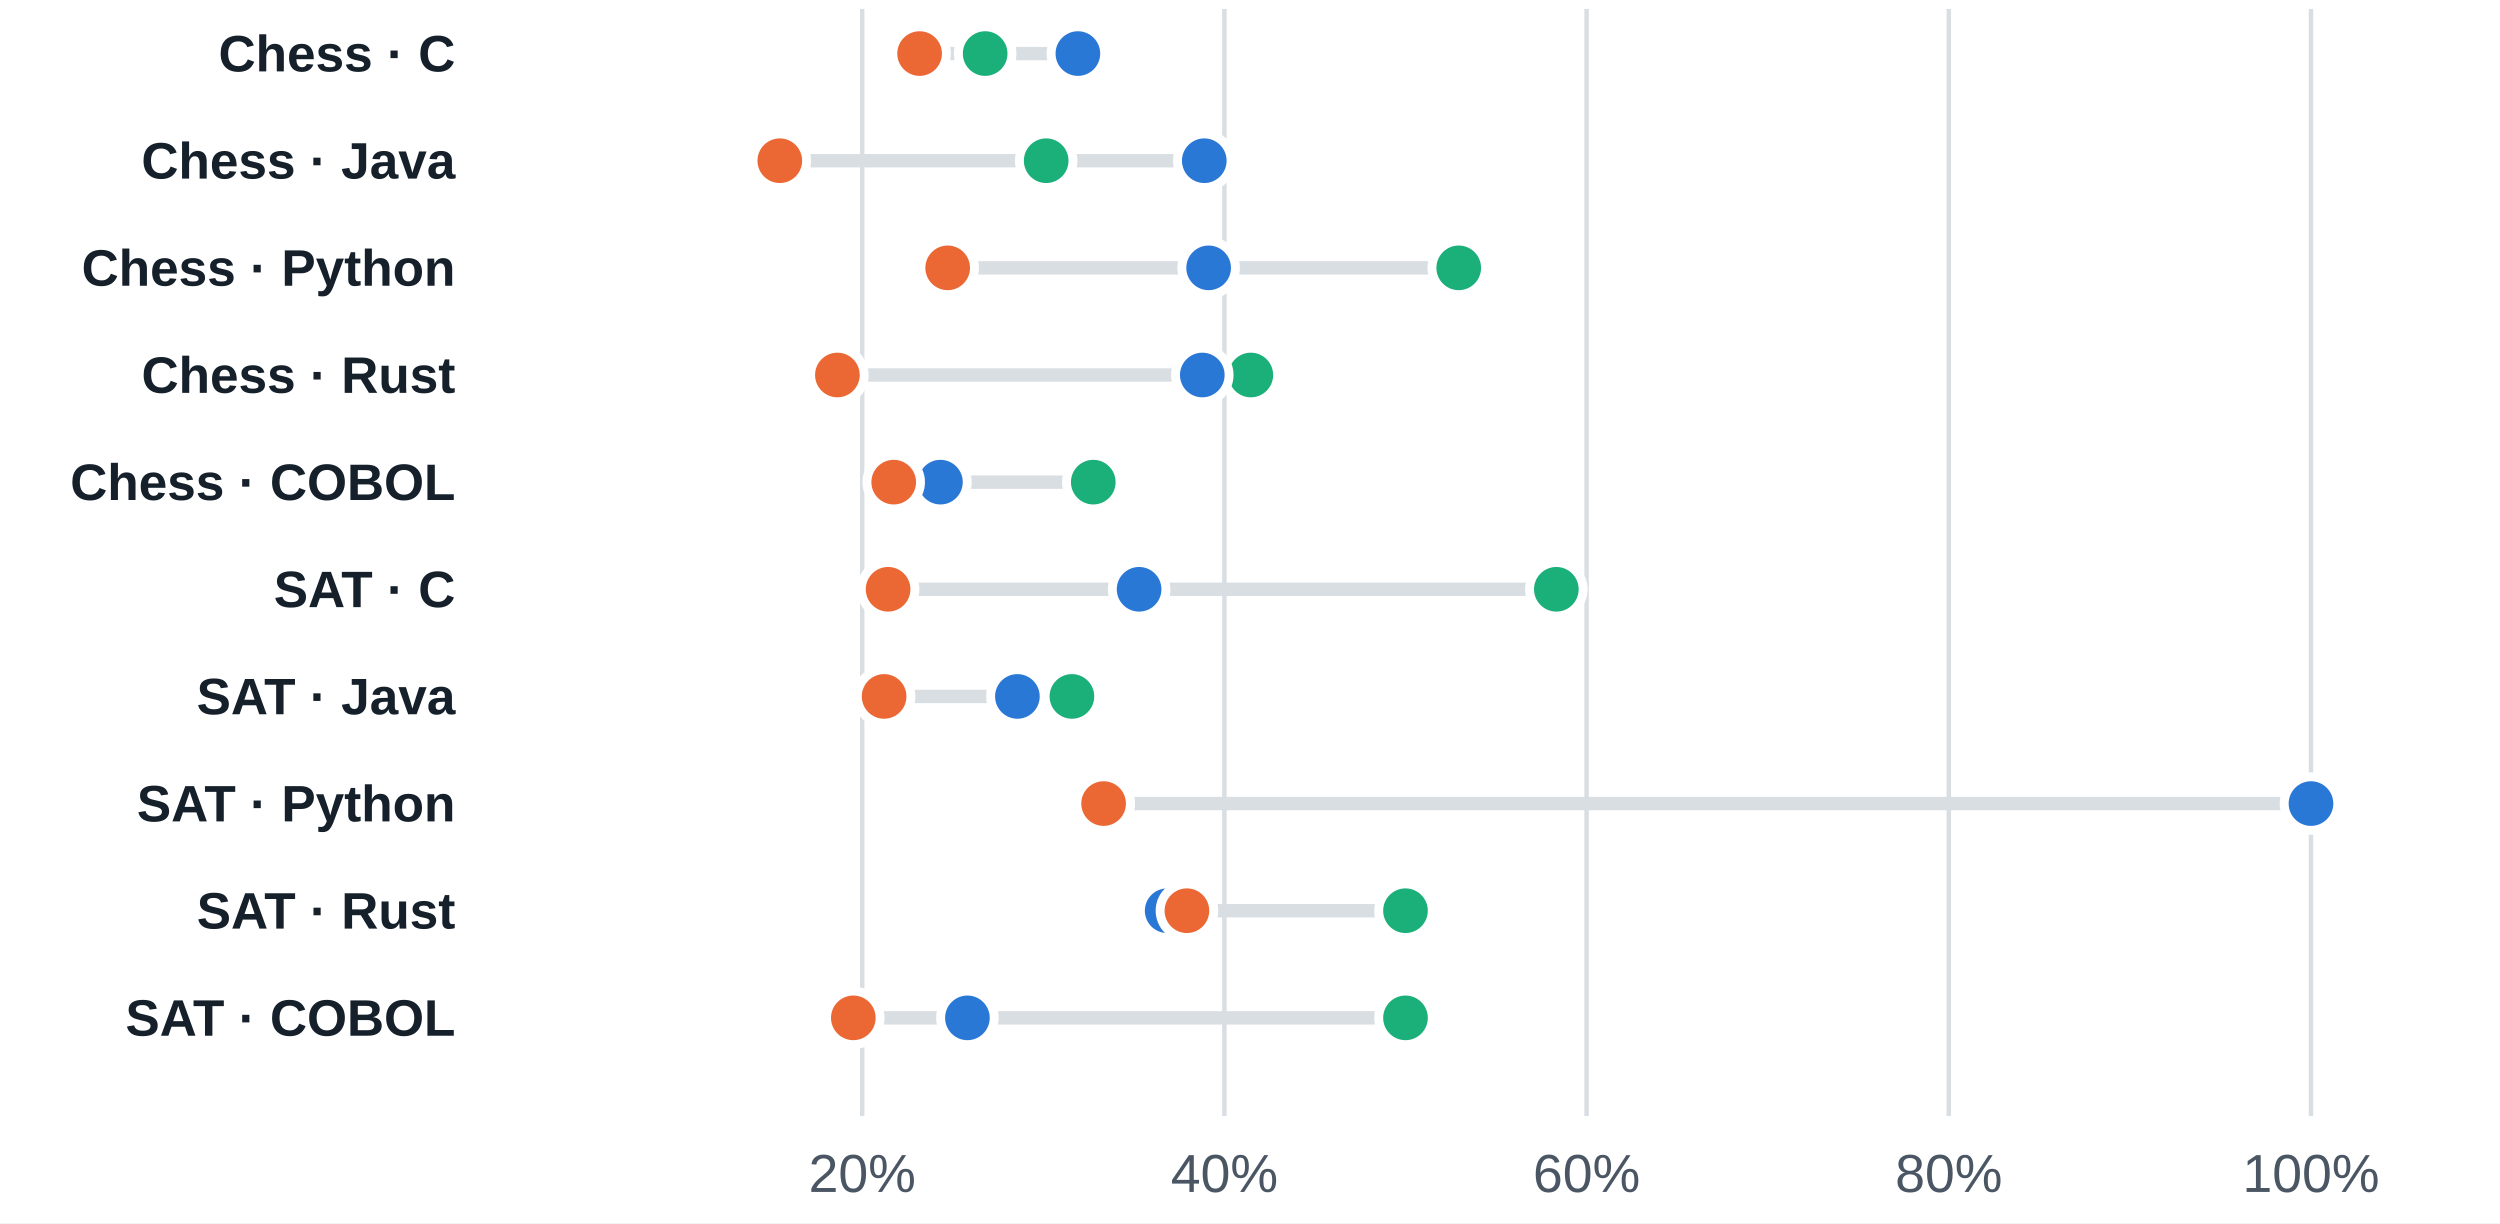
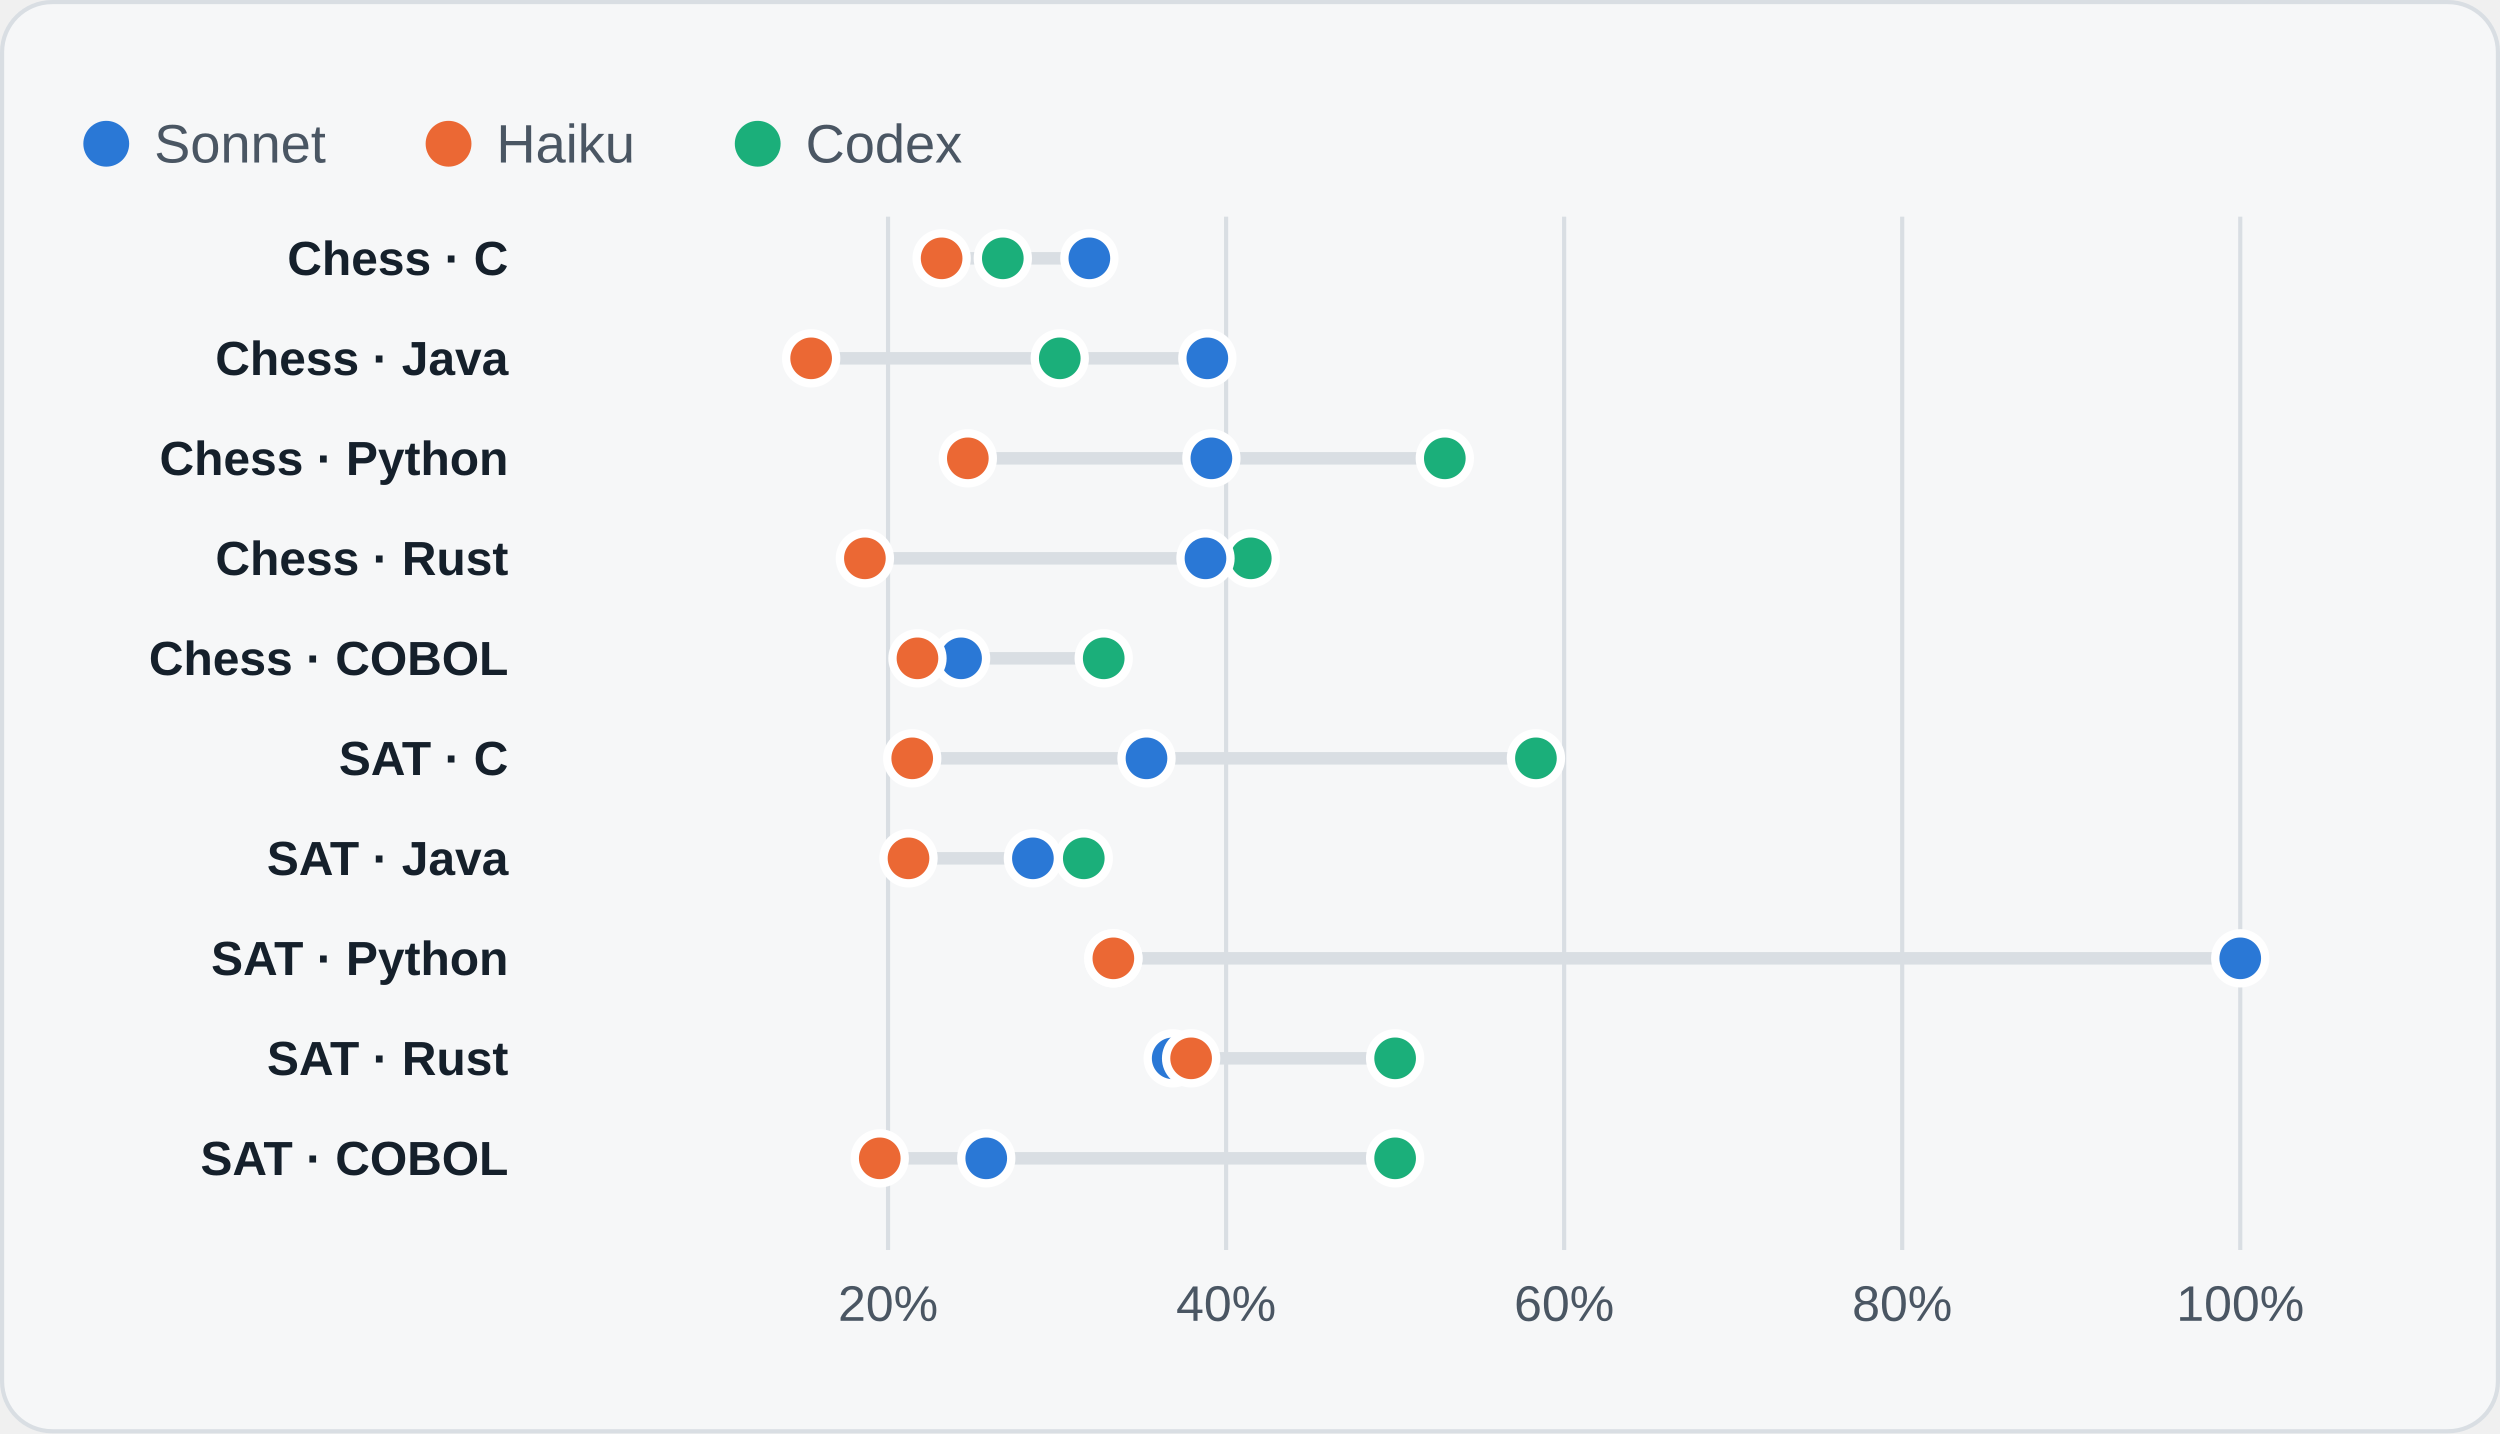
- <svg xmlns="http://www.w3.org/2000/svg" viewBox="0 0 560 274" width="560" height="274">
-   <rect x="0" y="0" width="560" height="274" fill="#ffffff" />
-   <line x1="193.132" x2="193.132" y1="2" y2="250" fill="rgb(0, 0, 0)" stroke="rgb(217, 222, 227)" stroke-width="1px" />
-   <text x="193.132" y="267" text-anchor="middle" fill="rgb(74, 86, 99)" font-family="Archivo, &quot;Helvetica Neue&quot;, Arial, sans-serif" font-size="12px" font-weight="400">20%</text>
-   <line x1="274.264" x2="274.264" y1="2" y2="250" fill="rgb(0, 0, 0)" stroke="rgb(217, 222, 227)" stroke-width="1px" />
-   <text x="274.264" y="267" text-anchor="middle" fill="rgb(74, 86, 99)" font-family="Archivo, &quot;Helvetica Neue&quot;, Arial, sans-serif" font-size="12px" font-weight="400">40%</text>
-   <line x1="355.396" x2="355.396" y1="2" y2="250" fill="rgb(0, 0, 0)" stroke="rgb(217, 222, 227)" stroke-width="1px" />
-   <text x="355.396" y="267" text-anchor="middle" fill="rgb(74, 86, 99)" font-family="Archivo, &quot;Helvetica Neue&quot;, Arial, sans-serif" font-size="12px" font-weight="400">60%</text>
-   <line x1="436.528" x2="436.528" y1="2" y2="250" fill="rgb(0, 0, 0)" stroke="rgb(217, 222, 227)" stroke-width="1px" />
-   <text x="436.528" y="267" text-anchor="middle" fill="rgb(74, 86, 99)" font-family="Archivo, &quot;Helvetica Neue&quot;, Arial, sans-serif" font-size="12px" font-weight="400">80%</text>
-   <line x1="517.66" x2="517.66" y1="2" y2="250" fill="rgb(0, 0, 0)" stroke="rgb(217, 222, 227)" stroke-width="1px" />
-   <text x="517.66" y="267" text-anchor="middle" fill="rgb(74, 86, 99)" font-family="Archivo, &quot;Helvetica Neue&quot;, Arial, sans-serif" font-size="12px" font-weight="400">100%</text>
-   <text x="102" y="16" text-anchor="end" fill="rgb(21, 32, 43)" font-family="Archivo, &quot;Helvetica Neue&quot;, Arial, sans-serif" font-size="11.5px" font-weight="600">Chess · C</text>
-   <line x1="205.992" x2="241.446" y1="12" y2="12" stroke="rgb(217, 222, 227)" stroke-width="3px" fill="rgb(0, 0, 0)" />
-   <circle cx="220.676" cy="12" r="6" fill="rgb(27, 175, 122)" stroke="rgb(255, 255, 255)" stroke-width="2px" />
-   <circle cx="241.446" cy="12" r="6" fill="rgb(42, 120, 214)" stroke="rgb(255, 255, 255)" stroke-width="2px" />
-   <circle cx="205.992" cy="12" r="6" fill="rgb(235, 104, 52)" stroke="rgb(255, 255, 255)" stroke-width="2px" />
-   <text x="102" y="40" text-anchor="end" fill="rgb(21, 32, 43)" font-family="Archivo, &quot;Helvetica Neue&quot;, Arial, sans-serif" font-size="11.5px" font-weight="600">Chess · Java</text>
-   <line x1="174.675" x2="269.761" y1="36" y2="36" stroke="rgb(217, 222, 227)" stroke-width="3px" fill="rgb(0, 0, 0)" />
-   <circle cx="234.347" cy="36" r="6" fill="rgb(27, 175, 122)" stroke="rgb(255, 255, 255)" stroke-width="2px" />
-   <circle cx="269.761" cy="36" r="6" fill="rgb(42, 120, 214)" stroke="rgb(255, 255, 255)" stroke-width="2px" />
-   <circle cx="174.675" cy="36" r="6" fill="rgb(235, 104, 52)" stroke="rgb(255, 255, 255)" stroke-width="2px" />
-   <text x="102" y="64" text-anchor="end" fill="rgb(21, 32, 43)" font-family="Archivo, &quot;Helvetica Neue&quot;, Arial, sans-serif" font-size="11.5px" font-weight="600">Chess · Python</text>
-   <line x1="212.279" x2="326.757" y1="60" y2="60" stroke="rgb(217, 222, 227)" stroke-width="3px" fill="rgb(0, 0, 0)" />
-   <circle cx="326.757" cy="60" r="6" fill="rgb(27, 175, 122)" stroke="rgb(255, 255, 255)" stroke-width="2px" />
-   <circle cx="270.735" cy="60" r="6" fill="rgb(42, 120, 214)" stroke="rgb(255, 255, 255)" stroke-width="2px" />
-   <circle cx="212.279" cy="60" r="6" fill="rgb(235, 104, 52)" stroke="rgb(255, 255, 255)" stroke-width="2px" />
-   <text x="102" y="88" text-anchor="end" fill="rgb(21, 32, 43)" font-family="Archivo, &quot;Helvetica Neue&quot;, Arial, sans-serif" font-size="11.5px" font-weight="600">Chess · Rust</text>
-   <line x1="187.575" x2="280.187" y1="84" y2="84" stroke="rgb(217, 222, 227)" stroke-width="3px" fill="rgb(0, 0, 0)" />
-   <circle cx="280.187" cy="84" r="6" fill="rgb(27, 175, 122)" stroke="rgb(255, 255, 255)" stroke-width="2px" />
-   <circle cx="269.315" cy="84" r="6" fill="rgb(42, 120, 214)" stroke="rgb(255, 255, 255)" stroke-width="2px" />
-   <circle cx="187.575" cy="84" r="6" fill="rgb(235, 104, 52)" stroke="rgb(255, 255, 255)" stroke-width="2px" />
-   <text x="102" y="112" text-anchor="end" fill="rgb(21, 32, 43)" font-family="Archivo, &quot;Helvetica Neue&quot;, Arial, sans-serif" font-size="11.5px" font-weight="600">Chess · COBOL</text>
-   <line x1="200.191" x2="244.894" y1="108" y2="108" stroke="rgb(217, 222, 227)" stroke-width="3px" fill="rgb(0, 0, 0)" />
-   <circle cx="244.894" cy="108" r="6" fill="rgb(27, 175, 122)" stroke="rgb(255, 255, 255)" stroke-width="2px" />
-   <circle cx="210.657" cy="108" r="6" fill="rgb(42, 120, 214)" stroke="rgb(255, 255, 255)" stroke-width="2px" />
-   <circle cx="200.191" cy="108" r="6" fill="rgb(235, 104, 52)" stroke="rgb(255, 255, 255)" stroke-width="2px" />
-   <text x="102" y="136" text-anchor="end" fill="rgb(21, 32, 43)" font-family="Archivo, &quot;Helvetica Neue&quot;, Arial, sans-serif" font-size="11.5px" font-weight="600">SAT · C</text>
-   <line x1="198.933" x2="348.622" y1="132" y2="132" stroke="rgb(217, 222, 227)" stroke-width="3px" fill="rgb(0, 0, 0)" />
-   <circle cx="348.622" cy="132" r="6" fill="rgb(27, 175, 122)" stroke="rgb(255, 255, 255)" stroke-width="2px" />
-   <circle cx="255.158" cy="132" r="6" fill="rgb(42, 120, 214)" stroke="rgb(255, 255, 255)" stroke-width="2px" />
-   <circle cx="198.933" cy="132" r="6" fill="rgb(235, 104, 52)" stroke="rgb(255, 255, 255)" stroke-width="2px" />
-   <text x="102" y="160" text-anchor="end" fill="rgb(21, 32, 43)" font-family="Archivo, &quot;Helvetica Neue&quot;, Arial, sans-serif" font-size="11.5px" font-weight="600">SAT · Java</text>
-   <line x1="198.041" x2="240.108" y1="156" y2="156" stroke="rgb(217, 222, 227)" stroke-width="3px" fill="rgb(0, 0, 0)" />
-   <circle cx="240.108" cy="156" r="6" fill="rgb(27, 175, 122)" stroke="rgb(255, 255, 255)" stroke-width="2px" />
-   <circle cx="227.897" cy="156" r="6" fill="rgb(42, 120, 214)" stroke="rgb(255, 255, 255)" stroke-width="2px" />
-   <circle cx="198.041" cy="156" r="6" fill="rgb(235, 104, 52)" stroke="rgb(255, 255, 255)" stroke-width="2px" />
-   <text x="102" y="184" text-anchor="end" fill="rgb(21, 32, 43)" font-family="Archivo, &quot;Helvetica Neue&quot;, Arial, sans-serif" font-size="11.5px" font-weight="600">SAT · Python</text>
-   <line x1="247.207" x2="517.66" y1="180" y2="180" stroke="rgb(217, 222, 227)" stroke-width="3px" fill="rgb(0, 0, 0)" />
-   <circle cx="247.207" cy="180" r="6" fill="rgb(27, 175, 122)" stroke="rgb(255, 255, 255)" stroke-width="2px" />
-   <circle cx="517.66" cy="180" r="6" fill="rgb(42, 120, 214)" stroke="rgb(255, 255, 255)" stroke-width="2px" />
-   <circle cx="247.207" cy="180" r="6" fill="rgb(235, 104, 52)" stroke="rgb(255, 255, 255)" stroke-width="2px" />
-   <text x="102" y="208" text-anchor="end" fill="rgb(21, 32, 43)" font-family="Archivo, &quot;Helvetica Neue&quot;, Arial, sans-serif" font-size="11.5px" font-weight="600">SAT · Rust</text>
-   <line x1="261.445" x2="314.83" y1="204" y2="204" stroke="rgb(217, 222, 227)" stroke-width="3px" fill="rgb(0, 0, 0)" />
-   <circle cx="314.83" cy="204" r="6" fill="rgb(27, 175, 122)" stroke="rgb(255, 255, 255)" stroke-width="2px" />
-   <circle cx="261.445" cy="204" r="6" fill="rgb(42, 120, 214)" stroke="rgb(255, 255, 255)" stroke-width="2px" />
-   <circle cx="265.867" cy="204" r="6" fill="rgb(235, 104, 52)" stroke="rgb(255, 255, 255)" stroke-width="2px" />
-   <text x="102" y="232" text-anchor="end" fill="rgb(21, 32, 43)" font-family="Archivo, &quot;Helvetica Neue&quot;, Arial, sans-serif" font-size="11.5px" font-weight="600">SAT · COBOL</text>
-   <line x1="191.144" x2="314.83" y1="228" y2="228" stroke="rgb(217, 222, 227)" stroke-width="3px" fill="rgb(0, 0, 0)" />
-   <circle cx="314.83" cy="228" r="6" fill="rgb(27, 175, 122)" stroke="rgb(255, 255, 255)" stroke-width="2px" />
-   <circle cx="216.701" cy="228" r="6" fill="rgb(42, 120, 214)" stroke="rgb(255, 255, 255)" stroke-width="2px" />
-   <circle cx="191.144" cy="228" r="6" fill="rgb(235, 104, 52)" stroke="rgb(255, 255, 255)" stroke-width="2px" />
+ <svg xmlns="http://www.w3.org/2000/svg" viewBox="-20 -50 600 344" width="600" height="344">
+   <style>@media (prefers-color-scheme: dark) { .d0 { fill:rgb(20, 24, 28);stroke:rgb(45, 52, 60) } .d1 { stroke:rgb(45, 52, 60) } .d2 { fill:rgb(180, 190, 200) } .d3 { fill:rgb(233, 237, 241) } .d4 { fill:rgb(25, 158, 112);stroke:rgb(27, 32, 38) } .d5 { fill:rgb(57, 135, 229);stroke:rgb(27, 32, 38) } .d6 { fill:rgb(217, 89, 38);stroke:rgb(27, 32, 38) } .d7 { fill:rgb(57, 135, 229) } .d8 { fill:rgb(217, 89, 38) } .d9 { fill:rgb(25, 158, 112) } }</style>
+   <rect x="-19.5" y="-49.5" width="599" height="343" rx="12" fill="rgb(246, 247, 248)" stroke="rgb(217, 222, 227)" stroke-width="1px" class="d0" />
+   <line x1="193.132" x2="193.132" y1="2" y2="250" fill="rgb(0, 0, 0)" stroke="rgb(217, 222, 227)" stroke-width="1px" class="d1" />
+   <text x="193.132" y="267" text-anchor="middle" fill="rgb(74, 86, 99)" font-family="Archivo, &quot;Helvetica Neue&quot;, Arial, sans-serif" font-size="12px" font-weight="400" class="d2">20%</text>
+   <line x1="274.264" x2="274.264" y1="2" y2="250" fill="rgb(0, 0, 0)" stroke="rgb(217, 222, 227)" stroke-width="1px" class="d1" />
+   <text x="274.264" y="267" text-anchor="middle" fill="rgb(74, 86, 99)" font-family="Archivo, &quot;Helvetica Neue&quot;, Arial, sans-serif" font-size="12px" font-weight="400" class="d2">40%</text>
+   <line x1="355.396" x2="355.396" y1="2" y2="250" fill="rgb(0, 0, 0)" stroke="rgb(217, 222, 227)" stroke-width="1px" class="d1" />
+   <text x="355.396" y="267" text-anchor="middle" fill="rgb(74, 86, 99)" font-family="Archivo, &quot;Helvetica Neue&quot;, Arial, sans-serif" font-size="12px" font-weight="400" class="d2">60%</text>
+   <line x1="436.528" x2="436.528" y1="2" y2="250" fill="rgb(0, 0, 0)" stroke="rgb(217, 222, 227)" stroke-width="1px" class="d1" />
+   <text x="436.528" y="267" text-anchor="middle" fill="rgb(74, 86, 99)" font-family="Archivo, &quot;Helvetica Neue&quot;, Arial, sans-serif" font-size="12px" font-weight="400" class="d2">80%</text>
+   <line x1="517.66" x2="517.66" y1="2" y2="250" fill="rgb(0, 0, 0)" stroke="rgb(217, 222, 227)" stroke-width="1px" class="d1" />
+   <text x="517.66" y="267" text-anchor="middle" fill="rgb(74, 86, 99)" font-family="Archivo, &quot;Helvetica Neue&quot;, Arial, sans-serif" font-size="12px" font-weight="400" class="d2">100%</text>
+   <text x="102" y="16" text-anchor="end" fill="rgb(21, 32, 43)" font-family="Archivo, &quot;Helvetica Neue&quot;, Arial, sans-serif" font-size="11.5px" font-weight="600" class="d3">Chess · C</text>
+   <line x1="205.992" x2="241.446" y1="12" y2="12" stroke="rgb(217, 222, 227)" stroke-width="3px" fill="rgb(0, 0, 0)" class="d1" />
+   <circle cx="220.676" cy="12" r="6" fill="rgb(27, 175, 122)" stroke="rgb(255, 255, 255)" stroke-width="2px" class="d4" />
+   <circle cx="241.446" cy="12" r="6" fill="rgb(42, 120, 214)" stroke="rgb(255, 255, 255)" stroke-width="2px" class="d5" />
+   <circle cx="205.992" cy="12" r="6" fill="rgb(235, 104, 52)" stroke="rgb(255, 255, 255)" stroke-width="2px" class="d6" />
+   <text x="102" y="40" text-anchor="end" fill="rgb(21, 32, 43)" font-family="Archivo, &quot;Helvetica Neue&quot;, Arial, sans-serif" font-size="11.5px" font-weight="600" class="d3">Chess · Java</text>
+   <line x1="174.675" x2="269.761" y1="36" y2="36" stroke="rgb(217, 222, 227)" stroke-width="3px" fill="rgb(0, 0, 0)" class="d1" />
+   <circle cx="234.347" cy="36" r="6" fill="rgb(27, 175, 122)" stroke="rgb(255, 255, 255)" stroke-width="2px" class="d4" />
+   <circle cx="269.761" cy="36" r="6" fill="rgb(42, 120, 214)" stroke="rgb(255, 255, 255)" stroke-width="2px" class="d5" />
+   <circle cx="174.675" cy="36" r="6" fill="rgb(235, 104, 52)" stroke="rgb(255, 255, 255)" stroke-width="2px" class="d6" />
+   <text x="102" y="64" text-anchor="end" fill="rgb(21, 32, 43)" font-family="Archivo, &quot;Helvetica Neue&quot;, Arial, sans-serif" font-size="11.5px" font-weight="600" class="d3">Chess · Python</text>
+   <line x1="212.279" x2="326.757" y1="60" y2="60" stroke="rgb(217, 222, 227)" stroke-width="3px" fill="rgb(0, 0, 0)" class="d1" />
+   <circle cx="326.757" cy="60" r="6" fill="rgb(27, 175, 122)" stroke="rgb(255, 255, 255)" stroke-width="2px" class="d4" />
+   <circle cx="270.735" cy="60" r="6" fill="rgb(42, 120, 214)" stroke="rgb(255, 255, 255)" stroke-width="2px" class="d5" />
+   <circle cx="212.279" cy="60" r="6" fill="rgb(235, 104, 52)" stroke="rgb(255, 255, 255)" stroke-width="2px" class="d6" />
+   <text x="102" y="88" text-anchor="end" fill="rgb(21, 32, 43)" font-family="Archivo, &quot;Helvetica Neue&quot;, Arial, sans-serif" font-size="11.5px" font-weight="600" class="d3">Chess · Rust</text>
+   <line x1="187.575" x2="280.187" y1="84" y2="84" stroke="rgb(217, 222, 227)" stroke-width="3px" fill="rgb(0, 0, 0)" class="d1" />
+   <circle cx="280.187" cy="84" r="6" fill="rgb(27, 175, 122)" stroke="rgb(255, 255, 255)" stroke-width="2px" class="d4" />
+   <circle cx="269.315" cy="84" r="6" fill="rgb(42, 120, 214)" stroke="rgb(255, 255, 255)" stroke-width="2px" class="d5" />
+   <circle cx="187.575" cy="84" r="6" fill="rgb(235, 104, 52)" stroke="rgb(255, 255, 255)" stroke-width="2px" class="d6" />
+   <text x="102" y="112" text-anchor="end" fill="rgb(21, 32, 43)" font-family="Archivo, &quot;Helvetica Neue&quot;, Arial, sans-serif" font-size="11.5px" font-weight="600" class="d3">Chess · COBOL</text>
+   <line x1="200.191" x2="244.894" y1="108" y2="108" stroke="rgb(217, 222, 227)" stroke-width="3px" fill="rgb(0, 0, 0)" class="d1" />
+   <circle cx="244.894" cy="108" r="6" fill="rgb(27, 175, 122)" stroke="rgb(255, 255, 255)" stroke-width="2px" class="d4" />
+   <circle cx="210.657" cy="108" r="6" fill="rgb(42, 120, 214)" stroke="rgb(255, 255, 255)" stroke-width="2px" class="d5" />
+   <circle cx="200.191" cy="108" r="6" fill="rgb(235, 104, 52)" stroke="rgb(255, 255, 255)" stroke-width="2px" class="d6" />
+   <text x="102" y="136" text-anchor="end" fill="rgb(21, 32, 43)" font-family="Archivo, &quot;Helvetica Neue&quot;, Arial, sans-serif" font-size="11.5px" font-weight="600" class="d3">SAT · C</text>
+   <line x1="198.933" x2="348.622" y1="132" y2="132" stroke="rgb(217, 222, 227)" stroke-width="3px" fill="rgb(0, 0, 0)" class="d1" />
+   <circle cx="348.622" cy="132" r="6" fill="rgb(27, 175, 122)" stroke="rgb(255, 255, 255)" stroke-width="2px" class="d4" />
+   <circle cx="255.158" cy="132" r="6" fill="rgb(42, 120, 214)" stroke="rgb(255, 255, 255)" stroke-width="2px" class="d5" />
+   <circle cx="198.933" cy="132" r="6" fill="rgb(235, 104, 52)" stroke="rgb(255, 255, 255)" stroke-width="2px" class="d6" />
+   <text x="102" y="160" text-anchor="end" fill="rgb(21, 32, 43)" font-family="Archivo, &quot;Helvetica Neue&quot;, Arial, sans-serif" font-size="11.5px" font-weight="600" class="d3">SAT · Java</text>
+   <line x1="198.041" x2="240.108" y1="156" y2="156" stroke="rgb(217, 222, 227)" stroke-width="3px" fill="rgb(0, 0, 0)" class="d1" />
+   <circle cx="240.108" cy="156" r="6" fill="rgb(27, 175, 122)" stroke="rgb(255, 255, 255)" stroke-width="2px" class="d4" />
+   <circle cx="227.897" cy="156" r="6" fill="rgb(42, 120, 214)" stroke="rgb(255, 255, 255)" stroke-width="2px" class="d5" />
+   <circle cx="198.041" cy="156" r="6" fill="rgb(235, 104, 52)" stroke="rgb(255, 255, 255)" stroke-width="2px" class="d6" />
+   <text x="102" y="184" text-anchor="end" fill="rgb(21, 32, 43)" font-family="Archivo, &quot;Helvetica Neue&quot;, Arial, sans-serif" font-size="11.5px" font-weight="600" class="d3">SAT · Python</text>
+   <line x1="247.207" x2="517.66" y1="180" y2="180" stroke="rgb(217, 222, 227)" stroke-width="3px" fill="rgb(0, 0, 0)" class="d1" />
+   <circle cx="247.207" cy="180" r="6" fill="rgb(27, 175, 122)" stroke="rgb(255, 255, 255)" stroke-width="2px" class="d4" />
+   <circle cx="517.66" cy="180" r="6" fill="rgb(42, 120, 214)" stroke="rgb(255, 255, 255)" stroke-width="2px" class="d5" />
+   <circle cx="247.207" cy="180" r="6" fill="rgb(235, 104, 52)" stroke="rgb(255, 255, 255)" stroke-width="2px" class="d6" />
+   <text x="102" y="208" text-anchor="end" fill="rgb(21, 32, 43)" font-family="Archivo, &quot;Helvetica Neue&quot;, Arial, sans-serif" font-size="11.5px" font-weight="600" class="d3">SAT · Rust</text>
+   <line x1="261.445" x2="314.83" y1="204" y2="204" stroke="rgb(217, 222, 227)" stroke-width="3px" fill="rgb(0, 0, 0)" class="d1" />
+   <circle cx="314.83" cy="204" r="6" fill="rgb(27, 175, 122)" stroke="rgb(255, 255, 255)" stroke-width="2px" class="d4" />
+   <circle cx="261.445" cy="204" r="6" fill="rgb(42, 120, 214)" stroke="rgb(255, 255, 255)" stroke-width="2px" class="d5" />
+   <circle cx="265.867" cy="204" r="6" fill="rgb(235, 104, 52)" stroke="rgb(255, 255, 255)" stroke-width="2px" class="d6" />
+   <text x="102" y="232" text-anchor="end" fill="rgb(21, 32, 43)" font-family="Archivo, &quot;Helvetica Neue&quot;, Arial, sans-serif" font-size="11.5px" font-weight="600" class="d3">SAT · COBOL</text>
+   <line x1="191.144" x2="314.83" y1="228" y2="228" stroke="rgb(217, 222, 227)" stroke-width="3px" fill="rgb(0, 0, 0)" class="d1" />
+   <circle cx="314.83" cy="228" r="6" fill="rgb(27, 175, 122)" stroke="rgb(255, 255, 255)" stroke-width="2px" class="d4" />
+   <circle cx="216.701" cy="228" r="6" fill="rgb(42, 120, 214)" stroke="rgb(255, 255, 255)" stroke-width="2px" class="d5" />
+   <circle cx="191.144" cy="228" r="6" fill="rgb(235, 104, 52)" stroke="rgb(255, 255, 255)" stroke-width="2px" class="d6" />
+   <g transform="translate(0,-11) scale(1)" fill="rgb(0, 0, 0)">
+     <g transform="translate(0,0)" fill="rgb(0, 0, 0)">
+       <circle cx="5.5" cy="-4.5" r="5.5" fill="rgb(42, 120, 214)" class="d7" />
+       <text x="17" y="0" fill="rgb(74, 86, 99)" font-family="Archivo, &quot;Helvetica Neue&quot;, Arial, sans-serif" font-size="13px" font-weight="400" text-anchor="start" class="d2">Sonnet</text>
+     </g>
+     <g transform="translate(82.15066,0)" fill="rgb(0, 0, 0)">
+       <circle cx="5.5" cy="-4.5" r="5.5" fill="rgb(235, 104, 52)" class="d8" />
+       <text x="17" y="0" fill="rgb(74, 86, 99)" font-family="Archivo, &quot;Helvetica Neue&quot;, Arial, sans-serif" font-size="13px" font-weight="400" text-anchor="start" class="d2">Haiku</text>
+     </g>
+     <g transform="translate(156.3501,0)" fill="rgb(0, 0, 0)">
+       <circle cx="5.5" cy="-4.5" r="5.5" fill="rgb(27, 175, 122)" class="d9" />
+       <text x="17" y="0" fill="rgb(74, 86, 99)" font-family="Archivo, &quot;Helvetica Neue&quot;, Arial, sans-serif" font-size="13px" font-weight="400" text-anchor="start" class="d2">Codex</text>
+     </g>
+   </g>
</svg>
